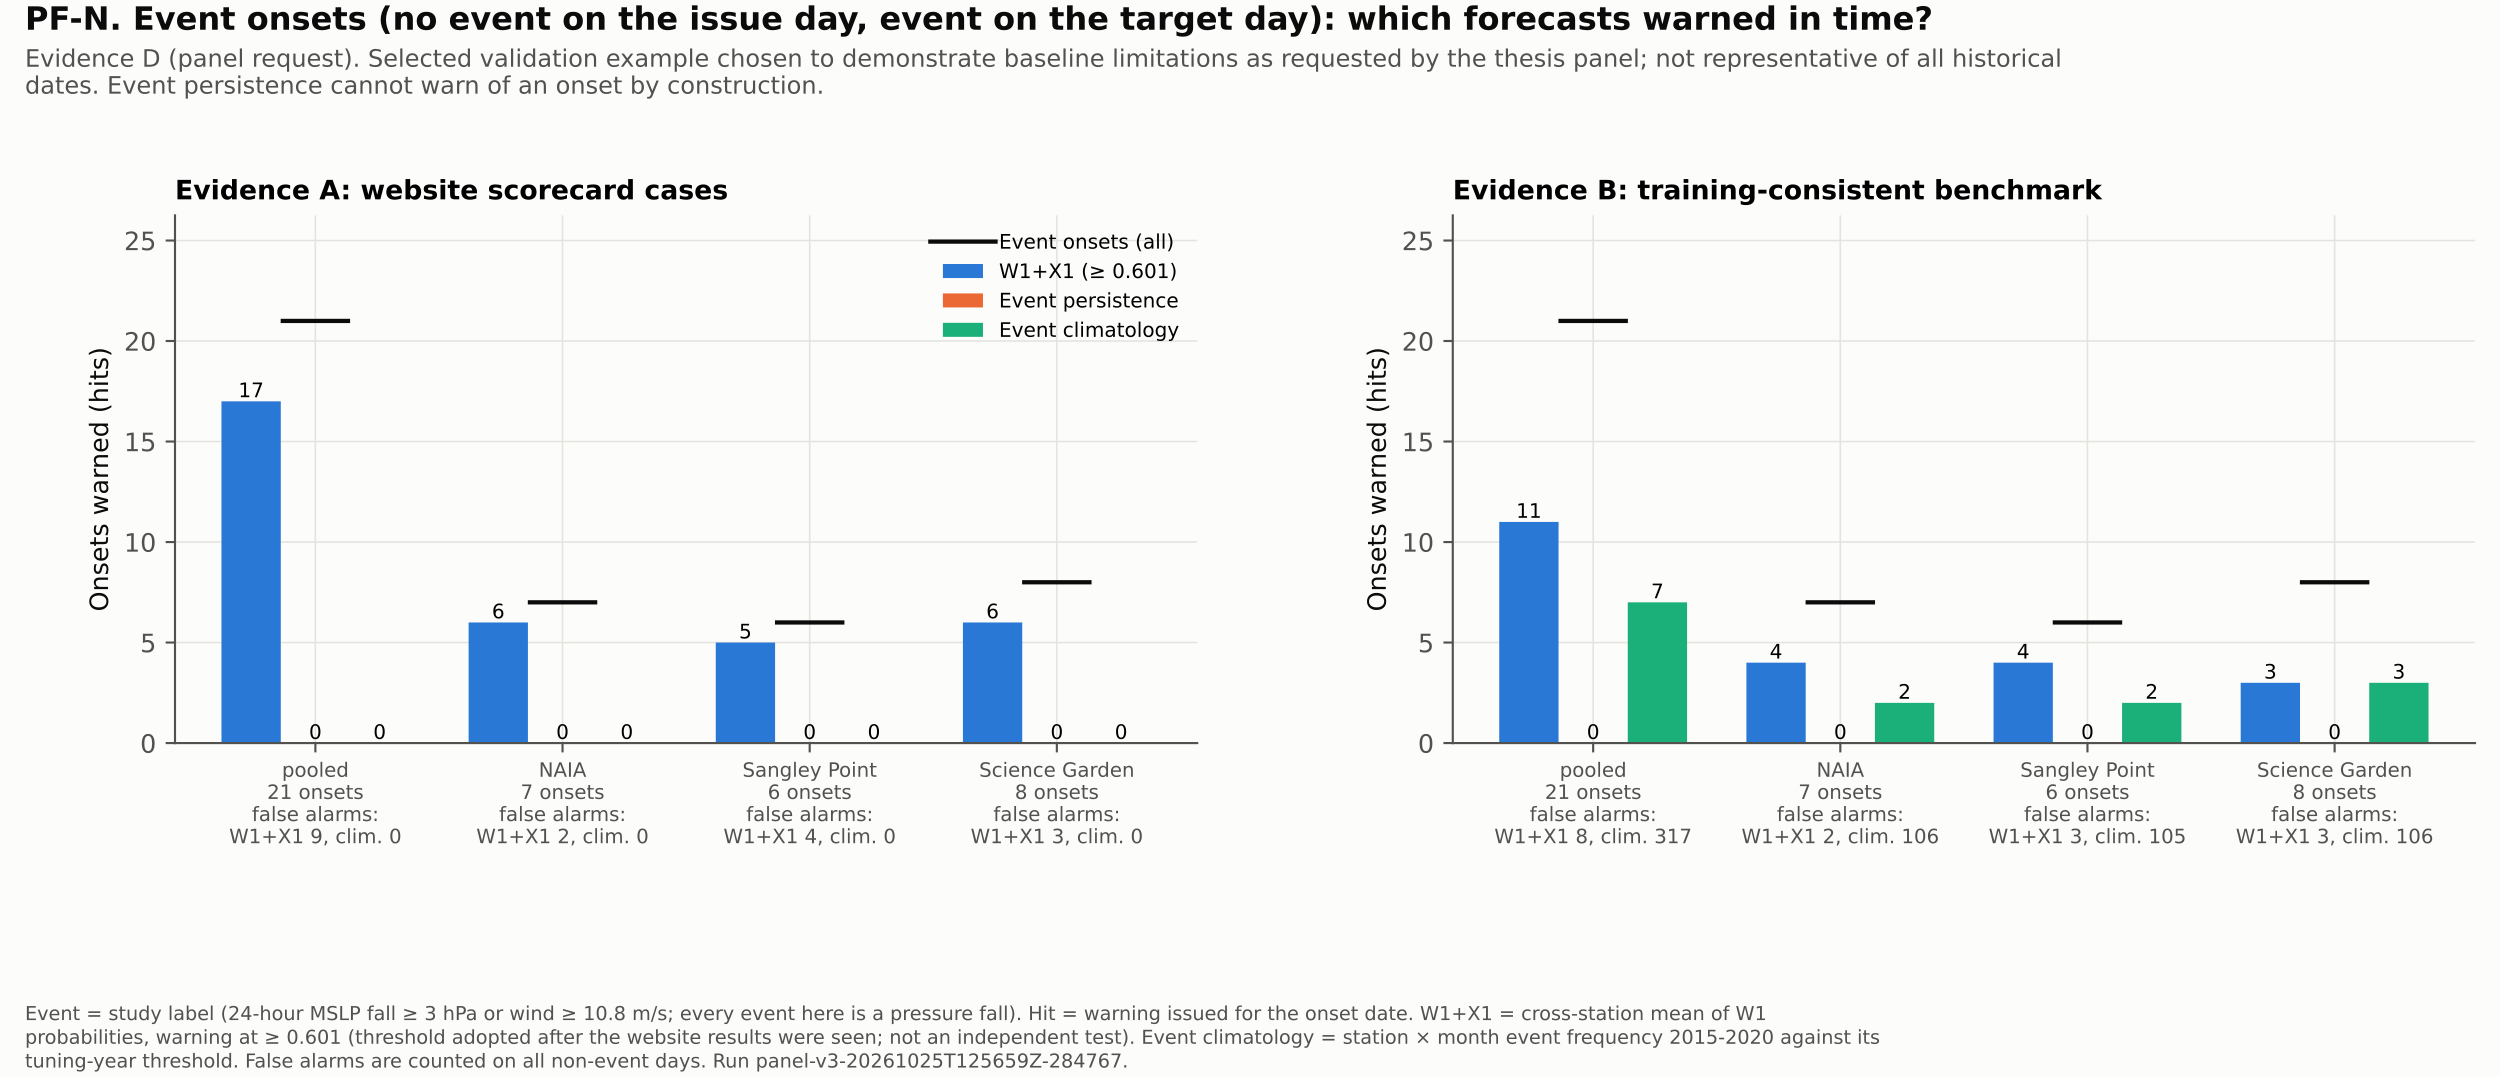
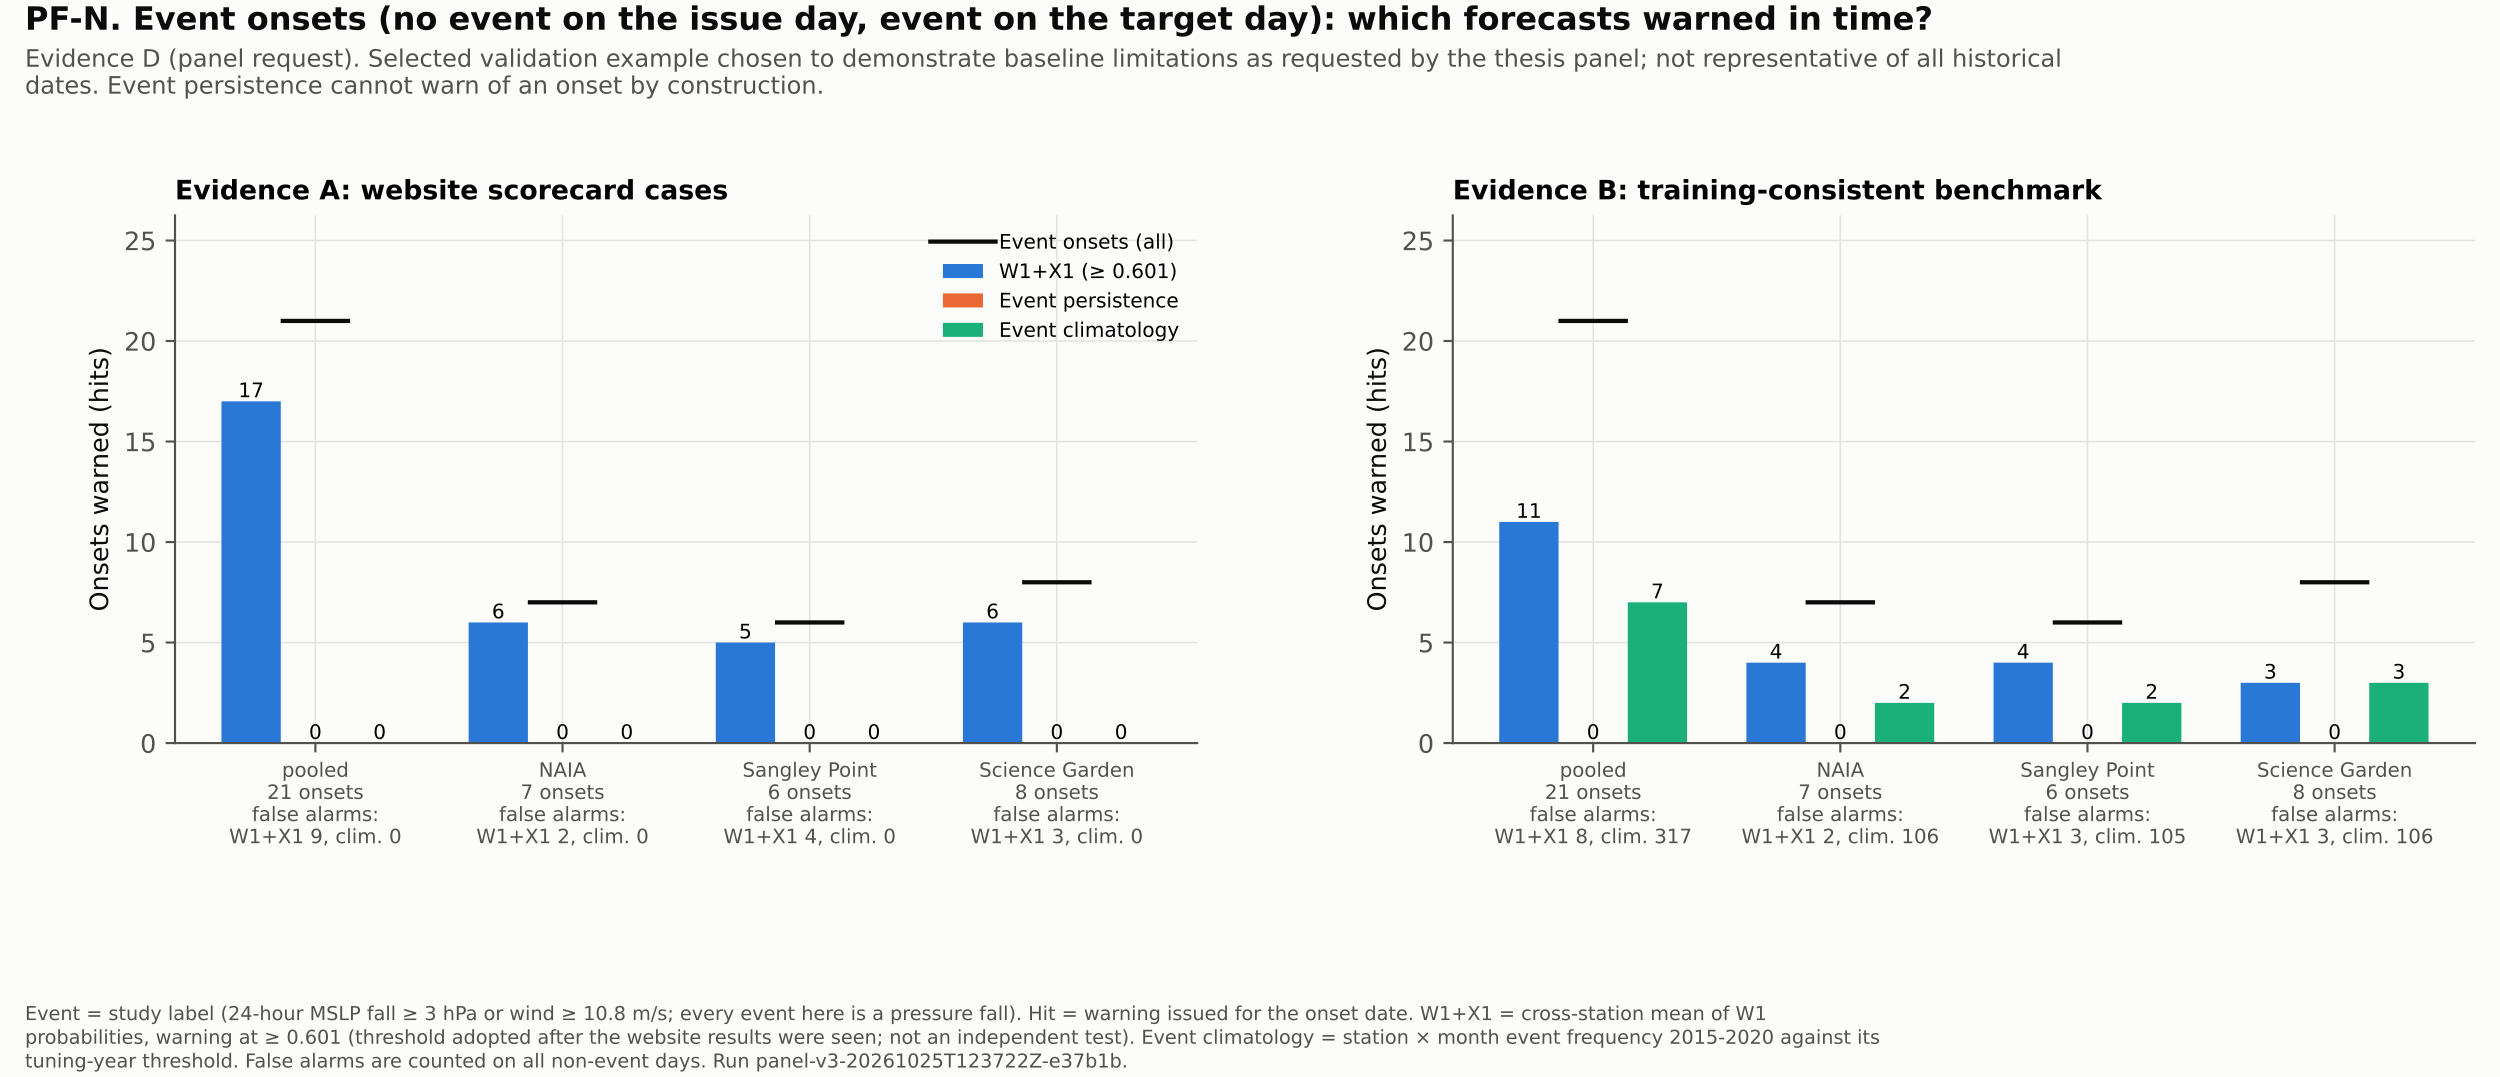
<svg xmlns="http://www.w3.org/2000/svg" xmlns:xlink="http://www.w3.org/1999/xlink" width="936pt" height="403.2pt" viewBox="0 0 936 403.2" version="1.1">
  <defs>
    <style type="text/css">*{stroke-linejoin: round; stroke-linecap: butt}</style>
  </defs>
  <g id="figure_1">
    <g id="patch_1">
      <path d="M 0 403.2  L 936 403.2  L 936 0  L 0 0  z " style="fill: #fcfcfb" />
    </g>
    <g id="axes_1">
      <g id="patch_2">
        <path d="M 65.52 278.208  L 448.24 278.208  L 448.24 80.64  L 65.52 80.64  z " style="fill: #fcfcfb" />
      </g>
      <g id="matplotlib.axis_1">
        <g id="xtick_1">
          <g id="line2d_1">
-             <path d="M 118.079 278.208  L 118.079 80.64  " clip-path="url(#p7db0e24ec0)" style="fill: none; stroke: #e4e3df; stroke-width: 0.6; stroke-linecap: square" />
+             <path d="M 118.079 278.208  L 118.079 80.64  " clip-path="url(#p1d4f617bde)" style="fill: none; stroke: #e4e3df; stroke-width: 0.6; stroke-linecap: square" />
          </g>
          <g id="line2d_2">
            <defs>
-               <path id="m708f2f0d84" d="M 0 0  L 0 3.5  " style="stroke: #52514e; stroke-width: 0.8" />
+               <path id="m00b877688f" d="M 0 0  L 0 3.5  " style="stroke: #52514e; stroke-width: 0.8" />
            </defs>
            <g>
-               <use xlink:href="#m708f2f0d84" x="118.079" y="278.208" style="fill: #52514e; stroke: #52514e; stroke-width: 0.8" />
+               <use xlink:href="#m00b877688f" x="118.079" y="278.208" style="fill: #52514e; stroke: #52514e; stroke-width: 0.8" />
            </g>
          </g>
          <g id="text_1">
            <text style="fill: #52514e; font: 7.4px 'DejaVu Sans'" transform="translate(105.5489 290.8308)">pooled</text>
            <text style="fill: #52514e; font: 7.4px 'DejaVu Sans'" transform="translate(100.0041 299.1172)">21 onsets</text>
            <text style="fill: #52514e; font: 7.4px 'DejaVu Sans'" transform="translate(94.30441 307.4036)">false alarms:</text>
            <text style="fill: #52514e; font: 7.4px 'DejaVu Sans'" transform="translate(85.79557 315.69)">W1+X1 9, clim. 0</text>
          </g>
        </g>
        <g id="xtick_2">
          <g id="line2d_3">
-             <path d="M 210.613 278.208  L 210.613 80.64  " clip-path="url(#p7db0e24ec0)" style="fill: none; stroke: #e4e3df; stroke-width: 0.6; stroke-linecap: square" />
+             <path d="M 210.613 278.208  L 210.613 80.64  " clip-path="url(#p1d4f617bde)" style="fill: none; stroke: #e4e3df; stroke-width: 0.6; stroke-linecap: square" />
          </g>
          <g id="line2d_4">
            <g>
-               <use xlink:href="#m708f2f0d84" x="210.613" y="278.208" style="fill: #52514e; stroke: #52514e; stroke-width: 0.8" />
+               <use xlink:href="#m00b877688f" x="210.613" y="278.208" style="fill: #52514e; stroke: #52514e; stroke-width: 0.8" />
            </g>
          </g>
          <g id="text_2">
            <text style="fill: #52514e; font: 7.4px 'DejaVu Sans'" transform="translate(201.6915 290.8308)">NAIA</text>
            <text style="fill: #52514e; font: 7.4px 'DejaVu Sans'" transform="translate(194.8921 299.1172)">7 onsets</text>
            <text style="fill: #52514e; font: 7.4px 'DejaVu Sans'" transform="translate(186.8383 307.4036)">false alarms:</text>
            <text style="fill: #52514e; font: 7.4px 'DejaVu Sans'" transform="translate(178.3294 315.69)">W1+X1 2, clim. 0</text>
          </g>
        </g>
        <g id="xtick_3">
          <g id="line2d_5">
-             <path d="M 303.147 278.208  L 303.147 80.64  " clip-path="url(#p7db0e24ec0)" style="fill: none; stroke: #e4e3df; stroke-width: 0.6; stroke-linecap: square" />
+             <path d="M 303.147 278.208  L 303.147 80.64  " clip-path="url(#p1d4f617bde)" style="fill: none; stroke: #e4e3df; stroke-width: 0.6; stroke-linecap: square" />
          </g>
          <g id="line2d_6">
            <g>
-               <use xlink:href="#m708f2f0d84" x="303.147" y="278.208" style="fill: #52514e; stroke: #52514e; stroke-width: 0.8" />
+               <use xlink:href="#m00b877688f" x="303.147" y="278.208" style="fill: #52514e; stroke: #52514e; stroke-width: 0.8" />
            </g>
          </g>
          <g id="text_3">
            <text style="fill: #52514e; font: 7.4px 'DejaVu Sans'" transform="translate(277.9823 290.8308)">Sangley Point</text>
            <text style="fill: #52514e; font: 7.4px 'DejaVu Sans'" transform="translate(287.426 299.1172)">6 onsets</text>
            <text style="fill: #52514e; font: 7.4px 'DejaVu Sans'" transform="translate(279.3721 307.4036)">false alarms:</text>
            <text style="fill: #52514e; font: 7.4px 'DejaVu Sans'" transform="translate(270.8633 315.69)">W1+X1 4, clim. 0</text>
          </g>
        </g>
        <g id="xtick_4">
          <g id="line2d_7">
-             <path d="M 395.681 278.208  L 395.681 80.64  " clip-path="url(#p7db0e24ec0)" style="fill: none; stroke: #e4e3df; stroke-width: 0.6; stroke-linecap: square" />
+             <path d="M 395.681 278.208  L 395.681 80.64  " clip-path="url(#p1d4f617bde)" style="fill: none; stroke: #e4e3df; stroke-width: 0.6; stroke-linecap: square" />
          </g>
          <g id="line2d_8">
            <g>
-               <use xlink:href="#m708f2f0d84" x="395.681" y="278.208" style="fill: #52514e; stroke: #52514e; stroke-width: 0.8" />
+               <use xlink:href="#m00b877688f" x="395.681" y="278.208" style="fill: #52514e; stroke: #52514e; stroke-width: 0.8" />
            </g>
          </g>
          <g id="text_4">
            <text style="fill: #52514e; font: 7.4px 'DejaVu Sans'" transform="translate(366.5999 290.8308)">Science Garden</text>
            <text style="fill: #52514e; font: 7.4px 'DejaVu Sans'" transform="translate(379.9598 299.1172)">8 onsets</text>
            <text style="fill: #52514e; font: 7.4px 'DejaVu Sans'" transform="translate(371.906 307.4036)">false alarms:</text>
            <text style="fill: #52514e; font: 7.4px 'DejaVu Sans'" transform="translate(363.3971 315.69)">W1+X1 3, clim. 0</text>
          </g>
        </g>
      </g>
      <g id="matplotlib.axis_2">
        <g id="ytick_1">
          <g id="line2d_9">
-             <path d="M 65.52 278.208  L 448.24 278.208  " clip-path="url(#p7db0e24ec0)" style="fill: none; stroke: #e4e3df; stroke-width: 0.6; stroke-linecap: square" />
+             <path d="M 65.52 278.208  L 448.24 278.208  " clip-path="url(#p1d4f617bde)" style="fill: none; stroke: #e4e3df; stroke-width: 0.6; stroke-linecap: square" />
          </g>
          <g id="line2d_10">
            <defs>
-               <path id="m0e0ce6e7d5" d="M 0 0  L -3.5 0  " style="stroke: #52514e; stroke-width: 0.8" />
+               <path id="m2ad089bebb" d="M 0 0  L -3.5 0  " style="stroke: #52514e; stroke-width: 0.8" />
            </defs>
            <g>
-               <use xlink:href="#m0e0ce6e7d5" x="65.52" y="278.208" style="fill: #52514e; stroke: #52514e; stroke-width: 0.8" />
+               <use xlink:href="#m2ad089bebb" x="65.52" y="278.208" style="fill: #52514e; stroke: #52514e; stroke-width: 0.8" />
            </g>
          </g>
          <g id="text_5">
            <text style="fill: #52514e; font: 9.5px 'DejaVu Sans'; text-anchor: end" x="58.52" y="281.817" transform="rotate(-0 58.52 281.8173)">0</text>
          </g>
        </g>
        <g id="ytick_2">
          <g id="line2d_11">
-             <path d="M 65.52 240.576  L 448.24 240.576  " clip-path="url(#p7db0e24ec0)" style="fill: none; stroke: #e4e3df; stroke-width: 0.6; stroke-linecap: square" />
+             <path d="M 65.52 240.576  L 448.24 240.576  " clip-path="url(#p1d4f617bde)" style="fill: none; stroke: #e4e3df; stroke-width: 0.6; stroke-linecap: square" />
          </g>
          <g id="line2d_12">
            <g>
-               <use xlink:href="#m0e0ce6e7d5" x="65.52" y="240.576" style="fill: #52514e; stroke: #52514e; stroke-width: 0.8" />
+               <use xlink:href="#m2ad089bebb" x="65.52" y="240.576" style="fill: #52514e; stroke: #52514e; stroke-width: 0.8" />
            </g>
          </g>
          <g id="text_6">
            <text style="fill: #52514e; font: 9.5px 'DejaVu Sans'; text-anchor: end" x="58.52" y="244.185" transform="rotate(-0 58.52 244.1853)">5</text>
          </g>
        </g>
        <g id="ytick_3">
          <g id="line2d_13">
-             <path d="M 65.52 202.944  L 448.24 202.944  " clip-path="url(#p7db0e24ec0)" style="fill: none; stroke: #e4e3df; stroke-width: 0.6; stroke-linecap: square" />
+             <path d="M 65.52 202.944  L 448.24 202.944  " clip-path="url(#p1d4f617bde)" style="fill: none; stroke: #e4e3df; stroke-width: 0.6; stroke-linecap: square" />
          </g>
          <g id="line2d_14">
            <g>
-               <use xlink:href="#m0e0ce6e7d5" x="65.52" y="202.944" style="fill: #52514e; stroke: #52514e; stroke-width: 0.8" />
+               <use xlink:href="#m2ad089bebb" x="65.52" y="202.944" style="fill: #52514e; stroke: #52514e; stroke-width: 0.8" />
            </g>
          </g>
          <g id="text_7">
            <text style="fill: #52514e; font: 9.5px 'DejaVu Sans'; text-anchor: end" x="58.52" y="206.553" transform="rotate(-0 58.52 206.5533)">10</text>
          </g>
        </g>
        <g id="ytick_4">
          <g id="line2d_15">
-             <path d="M 65.52 165.312  L 448.24 165.312  " clip-path="url(#p7db0e24ec0)" style="fill: none; stroke: #e4e3df; stroke-width: 0.6; stroke-linecap: square" />
+             <path d="M 65.52 165.312  L 448.24 165.312  " clip-path="url(#p1d4f617bde)" style="fill: none; stroke: #e4e3df; stroke-width: 0.6; stroke-linecap: square" />
          </g>
          <g id="line2d_16">
            <g>
-               <use xlink:href="#m0e0ce6e7d5" x="65.52" y="165.312" style="fill: #52514e; stroke: #52514e; stroke-width: 0.8" />
+               <use xlink:href="#m2ad089bebb" x="65.52" y="165.312" style="fill: #52514e; stroke: #52514e; stroke-width: 0.8" />
            </g>
          </g>
          <g id="text_8">
            <text style="fill: #52514e; font: 9.5px 'DejaVu Sans'; text-anchor: end" x="58.52" y="168.921" transform="rotate(-0 58.52 168.9213)">15</text>
          </g>
        </g>
        <g id="ytick_5">
          <g id="line2d_17">
-             <path d="M 65.52 127.68  L 448.24 127.68  " clip-path="url(#p7db0e24ec0)" style="fill: none; stroke: #e4e3df; stroke-width: 0.6; stroke-linecap: square" />
+             <path d="M 65.52 127.68  L 448.24 127.68  " clip-path="url(#p1d4f617bde)" style="fill: none; stroke: #e4e3df; stroke-width: 0.6; stroke-linecap: square" />
          </g>
          <g id="line2d_18">
            <g>
-               <use xlink:href="#m0e0ce6e7d5" x="65.52" y="127.68" style="fill: #52514e; stroke: #52514e; stroke-width: 0.8" />
+               <use xlink:href="#m2ad089bebb" x="65.52" y="127.68" style="fill: #52514e; stroke: #52514e; stroke-width: 0.8" />
            </g>
          </g>
          <g id="text_9">
            <text style="fill: #52514e; font: 9.5px 'DejaVu Sans'; text-anchor: end" x="58.52" y="131.289" transform="rotate(-0 58.52 131.2893)">20</text>
          </g>
        </g>
        <g id="ytick_6">
          <g id="line2d_19">
-             <path d="M 65.52 90.048  L 448.24 90.048  " clip-path="url(#p7db0e24ec0)" style="fill: none; stroke: #e4e3df; stroke-width: 0.6; stroke-linecap: square" />
+             <path d="M 65.52 90.048  L 448.24 90.048  " clip-path="url(#p1d4f617bde)" style="fill: none; stroke: #e4e3df; stroke-width: 0.6; stroke-linecap: square" />
          </g>
          <g id="line2d_20">
            <g>
-               <use xlink:href="#m0e0ce6e7d5" x="65.52" y="90.048" style="fill: #52514e; stroke: #52514e; stroke-width: 0.8" />
+               <use xlink:href="#m2ad089bebb" x="65.52" y="90.048" style="fill: #52514e; stroke: #52514e; stroke-width: 0.8" />
            </g>
          </g>
          <g id="text_10">
            <text style="fill: #52514e; font: 9.5px 'DejaVu Sans'; text-anchor: end" x="58.52" y="93.657" transform="rotate(-0 58.52 93.65726)">25</text>
          </g>
        </g>
        <g id="text_11">
          <text style="fill: #0b0b0b; font: 9.5px 'DejaVu Sans'; text-anchor: middle" x="40.456" y="179.424" transform="rotate(-90 40.45555 179.424)">Onsets warned (hits)</text>
        </g>
      </g>
      <g id="patch_3">
-         <path d="M 82.916 278.208  L 105.124 278.208  L 105.124 150.259  L 82.916 150.259  z " clip-path="url(#p7db0e24ec0)" style="fill: #2a78d6" />
+         <path d="M 82.916 278.208  L 105.124 278.208  L 105.124 150.259  L 82.916 150.259  z " clip-path="url(#p1d4f617bde)" style="fill: #2a78d6" />
      </g>
      <g id="patch_4">
-         <path d="M 175.45 278.208  L 197.658 278.208  L 197.658 233.05  L 175.45 233.05  z " clip-path="url(#p7db0e24ec0)" style="fill: #2a78d6" />
+         <path d="M 175.45 278.208  L 197.658 278.208  L 197.658 233.05  L 175.45 233.05  z " clip-path="url(#p1d4f617bde)" style="fill: #2a78d6" />
      </g>
      <g id="patch_5">
-         <path d="M 267.984 278.208  L 290.192 278.208  L 290.192 240.576  L 267.984 240.576  z " clip-path="url(#p7db0e24ec0)" style="fill: #2a78d6" />
+         <path d="M 267.984 278.208  L 290.192 278.208  L 290.192 240.576  L 267.984 240.576  z " clip-path="url(#p1d4f617bde)" style="fill: #2a78d6" />
      </g>
      <g id="patch_6">
-         <path d="M 360.518 278.208  L 382.726 278.208  L 382.726 233.05  L 360.518 233.05  z " clip-path="url(#p7db0e24ec0)" style="fill: #2a78d6" />
+         <path d="M 360.518 278.208  L 382.726 278.208  L 382.726 233.05  L 360.518 233.05  z " clip-path="url(#p1d4f617bde)" style="fill: #2a78d6" />
      </g>
      <g id="patch_7">
-         <path d="M 106.975 278.208  L 129.183 278.208  L 129.183 278.208  L 106.975 278.208  z " clip-path="url(#p7db0e24ec0)" style="fill: #eb6834" />
+         <path d="M 106.975 278.208  L 129.183 278.208  L 129.183 278.208  L 106.975 278.208  z " clip-path="url(#p1d4f617bde)" style="fill: #eb6834" />
      </g>
      <g id="patch_8">
-         <path d="M 199.509 278.208  L 221.717 278.208  L 221.717 278.208  L 199.509 278.208  z " clip-path="url(#p7db0e24ec0)" style="fill: #eb6834" />
+         <path d="M 199.509 278.208  L 221.717 278.208  L 221.717 278.208  L 199.509 278.208  z " clip-path="url(#p1d4f617bde)" style="fill: #eb6834" />
      </g>
      <g id="patch_9">
-         <path d="M 292.043 278.208  L 314.251 278.208  L 314.251 278.208  L 292.043 278.208  z " clip-path="url(#p7db0e24ec0)" style="fill: #eb6834" />
+         <path d="M 292.043 278.208  L 314.251 278.208  L 314.251 278.208  L 292.043 278.208  z " clip-path="url(#p1d4f617bde)" style="fill: #eb6834" />
      </g>
      <g id="patch_10">
-         <path d="M 384.577 278.208  L 406.785 278.208  L 406.785 278.208  L 384.577 278.208  z " clip-path="url(#p7db0e24ec0)" style="fill: #eb6834" />
+         <path d="M 384.577 278.208  L 406.785 278.208  L 406.785 278.208  L 384.577 278.208  z " clip-path="url(#p1d4f617bde)" style="fill: #eb6834" />
      </g>
      <g id="patch_11">
-         <path d="M 131.034 278.208  L 153.242 278.208  L 153.242 278.208  L 131.034 278.208  z " clip-path="url(#p7db0e24ec0)" style="fill: #1baf7a" />
+         <path d="M 131.034 278.208  L 153.242 278.208  L 153.242 278.208  L 131.034 278.208  z " clip-path="url(#p1d4f617bde)" style="fill: #1baf7a" />
      </g>
      <g id="patch_12">
-         <path d="M 223.568 278.208  L 245.776 278.208  L 245.776 278.208  L 223.568 278.208  z " clip-path="url(#p7db0e24ec0)" style="fill: #1baf7a" />
+         <path d="M 223.568 278.208  L 245.776 278.208  L 245.776 278.208  L 223.568 278.208  z " clip-path="url(#p1d4f617bde)" style="fill: #1baf7a" />
      </g>
      <g id="patch_13">
-         <path d="M 316.102 278.208  L 338.31 278.208  L 338.31 278.208  L 316.102 278.208  z " clip-path="url(#p7db0e24ec0)" style="fill: #1baf7a" />
+         <path d="M 316.102 278.208  L 338.31 278.208  L 338.31 278.208  L 316.102 278.208  z " clip-path="url(#p1d4f617bde)" style="fill: #1baf7a" />
      </g>
      <g id="patch_14">
-         <path d="M 408.636 278.208  L 430.844 278.208  L 430.844 278.208  L 408.636 278.208  z " clip-path="url(#p7db0e24ec0)" style="fill: #1baf7a" />
+         <path d="M 408.636 278.208  L 430.844 278.208  L 430.844 278.208  L 408.636 278.208  z " clip-path="url(#p1d4f617bde)" style="fill: #1baf7a" />
      </g>
      <g id="line2d_21">
        <defs>
-           <path id="medcbb18768" d="M 13 0  L -13 -0  " style="stroke: #0b0b0b; stroke-width: 1.6" />
+           <path id="mc5a7fefb58" d="M 13 0  L -13 -0  " style="stroke: #0b0b0b; stroke-width: 1.6" />
        </defs>
-         <g clip-path="url(#p7db0e24ec0)">
-           <use xlink:href="#medcbb18768" x="118.079" y="120.154" style="fill: #0b0b0b; stroke: #0b0b0b; stroke-width: 1.6" />
-           <use xlink:href="#medcbb18768" x="210.613" y="225.523" style="fill: #0b0b0b; stroke: #0b0b0b; stroke-width: 1.6" />
-           <use xlink:href="#medcbb18768" x="303.147" y="233.05" style="fill: #0b0b0b; stroke: #0b0b0b; stroke-width: 1.6" />
-           <use xlink:href="#medcbb18768" x="395.681" y="217.997" style="fill: #0b0b0b; stroke: #0b0b0b; stroke-width: 1.6" />
+         <g clip-path="url(#p1d4f617bde)">
+           <use xlink:href="#mc5a7fefb58" x="118.079" y="120.154" style="fill: #0b0b0b; stroke: #0b0b0b; stroke-width: 1.6" />
+           <use xlink:href="#mc5a7fefb58" x="210.613" y="225.523" style="fill: #0b0b0b; stroke: #0b0b0b; stroke-width: 1.6" />
+           <use xlink:href="#mc5a7fefb58" x="303.147" y="233.05" style="fill: #0b0b0b; stroke: #0b0b0b; stroke-width: 1.6" />
+           <use xlink:href="#mc5a7fefb58" x="395.681" y="217.997" style="fill: #0b0b0b; stroke: #0b0b0b; stroke-width: 1.6" />
        </g>
      </g>
      <g id="patch_15">
        <path d="M 65.52 278.208  L 65.52 80.64  " style="fill: none; stroke: #52514e; stroke-width: 0.8; stroke-linejoin: miter; stroke-linecap: square" />
      </g>
      <g id="patch_16">
        <path d="M 65.52 278.208  L 448.24 278.208  " style="fill: none; stroke: #52514e; stroke-width: 0.8; stroke-linejoin: miter; stroke-linecap: square" />
      </g>
      <g id="text_12">
        <text style="font: 7.5px 'DejaVu Sans'; text-anchor: middle" x="94.02" y="148.699" transform="rotate(-0 94.02043 148.6994)">17</text>
      </g>
      <g id="text_13">
        <text style="font: 7.5px 'DejaVu Sans'; text-anchor: middle" x="186.554" y="231.49" transform="rotate(-0 186.5543 231.4898)">6</text>
      </g>
      <g id="text_14">
        <text style="font: 7.5px 'DejaVu Sans'; text-anchor: middle" x="279.088" y="239.016" transform="rotate(-0 279.0881 239.0162)">5</text>
      </g>
      <g id="text_15">
        <text style="font: 7.5px 'DejaVu Sans'; text-anchor: middle" x="371.622" y="231.49" transform="rotate(-0 371.622 231.4898)">6</text>
      </g>
      <g id="text_16">
        <text style="font: 7.5px 'DejaVu Sans'; text-anchor: middle" x="118.079" y="276.648" transform="rotate(-0 118.0792 276.6482)">0</text>
      </g>
      <g id="text_17">
        <text style="font: 7.5px 'DejaVu Sans'; text-anchor: middle" x="210.613" y="276.648" transform="rotate(-0 210.6131 276.6482)">0</text>
      </g>
      <g id="text_18">
        <text style="font: 7.5px 'DejaVu Sans'; text-anchor: middle" x="303.147" y="276.648" transform="rotate(-0 303.1469 276.6482)">0</text>
      </g>
      <g id="text_19">
        <text style="font: 7.5px 'DejaVu Sans'; text-anchor: middle" x="395.681" y="276.648" transform="rotate(-0 395.6808 276.6482)">0</text>
      </g>
      <g id="text_20">
        <text style="font: 7.5px 'DejaVu Sans'; text-anchor: middle" x="142.138" y="276.648" transform="rotate(-0 142.138 276.6482)">0</text>
      </g>
      <g id="text_21">
        <text style="font: 7.5px 'DejaVu Sans'; text-anchor: middle" x="234.672" y="276.648" transform="rotate(-0 234.6719 276.6482)">0</text>
      </g>
      <g id="text_22">
        <text style="font: 7.5px 'DejaVu Sans'; text-anchor: middle" x="327.206" y="276.648" transform="rotate(-0 327.2057 276.6482)">0</text>
      </g>
      <g id="text_23">
        <text style="font: 7.5px 'DejaVu Sans'; text-anchor: middle" x="419.74" y="276.648" transform="rotate(-0 419.7396 276.6482)">0</text>
      </g>
      <g id="text_24">
        <text style="font: 600 10px 'DejaVu Sans'; text-anchor: start" x="65.52" y="74.64" transform="rotate(-0 65.52 74.64)">Evidence A: website scorecard cases</text>
      </g>
      <g id="legend_1">
        <g id="line2d_22">
          <g>
-             <use xlink:href="#medcbb18768" x="360.525" y="90.464" style="fill: #0b0b0b; stroke: #0b0b0b; stroke-width: 1.6" />
+             <use xlink:href="#mc5a7fefb58" x="360.525" y="90.464" style="fill: #0b0b0b; stroke: #0b0b0b; stroke-width: 1.6" />
          </g>
        </g>
        <g id="text_25">
          <text style="font: 7.5px 'DejaVu Sans'; text-anchor: start" x="374.025" y="93.089" transform="rotate(-0 374.0252 93.08883)">Event onsets (all)</text>
        </g>
        <g id="patch_17">
          <path d="M 353.025 104.097  L 368.025 104.097  L 368.025 98.847  L 353.025 98.847  z " style="fill: #2a78d6" />
        </g>
        <g id="text_26">
          <text style="font: 7.5px 'DejaVu Sans'; text-anchor: start" x="374.025" y="104.097" transform="rotate(-0 374.0252 104.0974)">W1+X1 (≥ 0.601)</text>
        </g>
        <g id="patch_18">
          <path d="M 353.025 115.106  L 368.025 115.106  L 368.025 109.856  L 353.025 109.856  z " style="fill: #eb6834" />
        </g>
        <g id="text_27">
          <text style="font: 7.5px 'DejaVu Sans'; text-anchor: start" x="374.025" y="115.106" transform="rotate(-0 374.0252 115.106)">Event persistence</text>
        </g>
        <g id="patch_19">
          <path d="M 353.025 126.115  L 368.025 126.115  L 368.025 120.865  L 353.025 120.865  z " style="fill: #1baf7a" />
        </g>
        <g id="text_28">
          <text style="font: 7.5px 'DejaVu Sans'; text-anchor: start" x="374.025" y="126.115" transform="rotate(-0 374.0252 126.1146)">Event climatology</text>
        </g>
      </g>
    </g>
    <g id="axes_2">
      <g id="patch_20">
        <path d="M 543.92 278.208  L 926.64 278.208  L 926.64 80.64  L 543.92 80.64  z " style="fill: #fcfcfb" />
      </g>
      <g id="matplotlib.axis_3">
        <g id="xtick_5">
          <g id="line2d_23">
-             <path d="M 596.479 278.208  L 596.479 80.64  " clip-path="url(#p88948c36f2)" style="fill: none; stroke: #e4e3df; stroke-width: 0.6; stroke-linecap: square" />
+             <path d="M 596.479 278.208  L 596.479 80.64  " clip-path="url(#p1e81266208)" style="fill: none; stroke: #e4e3df; stroke-width: 0.6; stroke-linecap: square" />
          </g>
          <g id="line2d_24">
            <g>
-               <use xlink:href="#m708f2f0d84" x="596.479" y="278.208" style="fill: #52514e; stroke: #52514e; stroke-width: 0.8" />
+               <use xlink:href="#m00b877688f" x="596.479" y="278.208" style="fill: #52514e; stroke: #52514e; stroke-width: 0.8" />
            </g>
          </g>
          <g id="text_29">
            <text style="fill: #52514e; font: 7.4px 'DejaVu Sans'" transform="translate(583.9489 290.8308)">pooled</text>
            <text style="fill: #52514e; font: 7.4px 'DejaVu Sans'" transform="translate(578.4041 299.1172)">21 onsets</text>
            <text style="fill: #52514e; font: 7.4px 'DejaVu Sans'" transform="translate(572.7044 307.4036)">false alarms:</text>
            <text style="fill: #52514e; font: 7.4px 'DejaVu Sans'" transform="translate(559.4873 315.69)">W1+X1 8, clim. 317</text>
          </g>
        </g>
        <g id="xtick_6">
          <g id="line2d_25">
-             <path d="M 689.013 278.208  L 689.013 80.64  " clip-path="url(#p88948c36f2)" style="fill: none; stroke: #e4e3df; stroke-width: 0.6; stroke-linecap: square" />
+             <path d="M 689.013 278.208  L 689.013 80.64  " clip-path="url(#p1e81266208)" style="fill: none; stroke: #e4e3df; stroke-width: 0.6; stroke-linecap: square" />
          </g>
          <g id="line2d_26">
            <g>
-               <use xlink:href="#m708f2f0d84" x="689.013" y="278.208" style="fill: #52514e; stroke: #52514e; stroke-width: 0.8" />
+               <use xlink:href="#m00b877688f" x="689.013" y="278.208" style="fill: #52514e; stroke: #52514e; stroke-width: 0.8" />
            </g>
          </g>
          <g id="text_30">
            <text style="fill: #52514e; font: 7.4px 'DejaVu Sans'" transform="translate(680.0915 290.8308)">NAIA</text>
            <text style="fill: #52514e; font: 7.4px 'DejaVu Sans'" transform="translate(673.2921 299.1172)">7 onsets</text>
            <text style="fill: #52514e; font: 7.4px 'DejaVu Sans'" transform="translate(665.2383 307.4036)">false alarms:</text>
            <text style="fill: #52514e; font: 7.4px 'DejaVu Sans'" transform="translate(652.0212 315.69)">W1+X1 2, clim. 106</text>
          </g>
        </g>
        <g id="xtick_7">
          <g id="line2d_27">
-             <path d="M 781.547 278.208  L 781.547 80.64  " clip-path="url(#p88948c36f2)" style="fill: none; stroke: #e4e3df; stroke-width: 0.6; stroke-linecap: square" />
+             <path d="M 781.547 278.208  L 781.547 80.64  " clip-path="url(#p1e81266208)" style="fill: none; stroke: #e4e3df; stroke-width: 0.6; stroke-linecap: square" />
          </g>
          <g id="line2d_28">
            <g>
-               <use xlink:href="#m708f2f0d84" x="781.547" y="278.208" style="fill: #52514e; stroke: #52514e; stroke-width: 0.8" />
+               <use xlink:href="#m00b877688f" x="781.547" y="278.208" style="fill: #52514e; stroke: #52514e; stroke-width: 0.8" />
            </g>
          </g>
          <g id="text_31">
            <text style="fill: #52514e; font: 7.4px 'DejaVu Sans'" transform="translate(756.3823 290.8308)">Sangley Point</text>
            <text style="fill: #52514e; font: 7.4px 'DejaVu Sans'" transform="translate(765.826 299.1172)">6 onsets</text>
            <text style="fill: #52514e; font: 7.4px 'DejaVu Sans'" transform="translate(757.7721 307.4036)">false alarms:</text>
            <text style="fill: #52514e; font: 7.4px 'DejaVu Sans'" transform="translate(744.555 315.69)">W1+X1 3, clim. 105</text>
          </g>
        </g>
        <g id="xtick_8">
          <g id="line2d_29">
-             <path d="M 874.081 278.208  L 874.081 80.64  " clip-path="url(#p88948c36f2)" style="fill: none; stroke: #e4e3df; stroke-width: 0.6; stroke-linecap: square" />
+             <path d="M 874.081 278.208  L 874.081 80.64  " clip-path="url(#p1e81266208)" style="fill: none; stroke: #e4e3df; stroke-width: 0.6; stroke-linecap: square" />
          </g>
          <g id="line2d_30">
            <g>
-               <use xlink:href="#m708f2f0d84" x="874.081" y="278.208" style="fill: #52514e; stroke: #52514e; stroke-width: 0.8" />
+               <use xlink:href="#m00b877688f" x="874.081" y="278.208" style="fill: #52514e; stroke: #52514e; stroke-width: 0.8" />
            </g>
          </g>
          <g id="text_32">
            <text style="fill: #52514e; font: 7.4px 'DejaVu Sans'" transform="translate(844.9999 290.8308)">Science Garden</text>
            <text style="fill: #52514e; font: 7.4px 'DejaVu Sans'" transform="translate(858.3598 299.1172)">8 onsets</text>
            <text style="fill: #52514e; font: 7.4px 'DejaVu Sans'" transform="translate(850.306 307.4036)">false alarms:</text>
            <text style="fill: #52514e; font: 7.4px 'DejaVu Sans'" transform="translate(837.0889 315.69)">W1+X1 3, clim. 106</text>
          </g>
        </g>
      </g>
      <g id="matplotlib.axis_4">
        <g id="ytick_7">
          <g id="line2d_31">
-             <path d="M 543.92 278.208  L 926.64 278.208  " clip-path="url(#p88948c36f2)" style="fill: none; stroke: #e4e3df; stroke-width: 0.6; stroke-linecap: square" />
+             <path d="M 543.92 278.208  L 926.64 278.208  " clip-path="url(#p1e81266208)" style="fill: none; stroke: #e4e3df; stroke-width: 0.6; stroke-linecap: square" />
          </g>
          <g id="line2d_32">
            <g>
-               <use xlink:href="#m0e0ce6e7d5" x="543.92" y="278.208" style="fill: #52514e; stroke: #52514e; stroke-width: 0.8" />
+               <use xlink:href="#m2ad089bebb" x="543.92" y="278.208" style="fill: #52514e; stroke: #52514e; stroke-width: 0.8" />
            </g>
          </g>
          <g id="text_33">
            <text style="fill: #52514e; font: 9.5px 'DejaVu Sans'; text-anchor: end" x="536.92" y="281.817" transform="rotate(-0 536.92 281.8173)">0</text>
          </g>
        </g>
        <g id="ytick_8">
          <g id="line2d_33">
-             <path d="M 543.92 240.576  L 926.64 240.576  " clip-path="url(#p88948c36f2)" style="fill: none; stroke: #e4e3df; stroke-width: 0.6; stroke-linecap: square" />
+             <path d="M 543.92 240.576  L 926.64 240.576  " clip-path="url(#p1e81266208)" style="fill: none; stroke: #e4e3df; stroke-width: 0.6; stroke-linecap: square" />
          </g>
          <g id="line2d_34">
            <g>
-               <use xlink:href="#m0e0ce6e7d5" x="543.92" y="240.576" style="fill: #52514e; stroke: #52514e; stroke-width: 0.8" />
+               <use xlink:href="#m2ad089bebb" x="543.92" y="240.576" style="fill: #52514e; stroke: #52514e; stroke-width: 0.8" />
            </g>
          </g>
          <g id="text_34">
            <text style="fill: #52514e; font: 9.5px 'DejaVu Sans'; text-anchor: end" x="536.92" y="244.185" transform="rotate(-0 536.92 244.1853)">5</text>
          </g>
        </g>
        <g id="ytick_9">
          <g id="line2d_35">
-             <path d="M 543.92 202.944  L 926.64 202.944  " clip-path="url(#p88948c36f2)" style="fill: none; stroke: #e4e3df; stroke-width: 0.6; stroke-linecap: square" />
+             <path d="M 543.92 202.944  L 926.64 202.944  " clip-path="url(#p1e81266208)" style="fill: none; stroke: #e4e3df; stroke-width: 0.6; stroke-linecap: square" />
          </g>
          <g id="line2d_36">
            <g>
-               <use xlink:href="#m0e0ce6e7d5" x="543.92" y="202.944" style="fill: #52514e; stroke: #52514e; stroke-width: 0.8" />
+               <use xlink:href="#m2ad089bebb" x="543.92" y="202.944" style="fill: #52514e; stroke: #52514e; stroke-width: 0.8" />
            </g>
          </g>
          <g id="text_35">
            <text style="fill: #52514e; font: 9.5px 'DejaVu Sans'; text-anchor: end" x="536.92" y="206.553" transform="rotate(-0 536.92 206.5533)">10</text>
          </g>
        </g>
        <g id="ytick_10">
          <g id="line2d_37">
-             <path d="M 543.92 165.312  L 926.64 165.312  " clip-path="url(#p88948c36f2)" style="fill: none; stroke: #e4e3df; stroke-width: 0.6; stroke-linecap: square" />
+             <path d="M 543.92 165.312  L 926.64 165.312  " clip-path="url(#p1e81266208)" style="fill: none; stroke: #e4e3df; stroke-width: 0.6; stroke-linecap: square" />
          </g>
          <g id="line2d_38">
            <g>
-               <use xlink:href="#m0e0ce6e7d5" x="543.92" y="165.312" style="fill: #52514e; stroke: #52514e; stroke-width: 0.8" />
+               <use xlink:href="#m2ad089bebb" x="543.92" y="165.312" style="fill: #52514e; stroke: #52514e; stroke-width: 0.8" />
            </g>
          </g>
          <g id="text_36">
            <text style="fill: #52514e; font: 9.5px 'DejaVu Sans'; text-anchor: end" x="536.92" y="168.921" transform="rotate(-0 536.92 168.9213)">15</text>
          </g>
        </g>
        <g id="ytick_11">
          <g id="line2d_39">
-             <path d="M 543.92 127.68  L 926.64 127.68  " clip-path="url(#p88948c36f2)" style="fill: none; stroke: #e4e3df; stroke-width: 0.6; stroke-linecap: square" />
+             <path d="M 543.92 127.68  L 926.64 127.68  " clip-path="url(#p1e81266208)" style="fill: none; stroke: #e4e3df; stroke-width: 0.6; stroke-linecap: square" />
          </g>
          <g id="line2d_40">
            <g>
-               <use xlink:href="#m0e0ce6e7d5" x="543.92" y="127.68" style="fill: #52514e; stroke: #52514e; stroke-width: 0.8" />
+               <use xlink:href="#m2ad089bebb" x="543.92" y="127.68" style="fill: #52514e; stroke: #52514e; stroke-width: 0.8" />
            </g>
          </g>
          <g id="text_37">
            <text style="fill: #52514e; font: 9.5px 'DejaVu Sans'; text-anchor: end" x="536.92" y="131.289" transform="rotate(-0 536.92 131.2893)">20</text>
          </g>
        </g>
        <g id="ytick_12">
          <g id="line2d_41">
-             <path d="M 543.92 90.048  L 926.64 90.048  " clip-path="url(#p88948c36f2)" style="fill: none; stroke: #e4e3df; stroke-width: 0.6; stroke-linecap: square" />
+             <path d="M 543.92 90.048  L 926.64 90.048  " clip-path="url(#p1e81266208)" style="fill: none; stroke: #e4e3df; stroke-width: 0.6; stroke-linecap: square" />
          </g>
          <g id="line2d_42">
            <g>
-               <use xlink:href="#m0e0ce6e7d5" x="543.92" y="90.048" style="fill: #52514e; stroke: #52514e; stroke-width: 0.8" />
+               <use xlink:href="#m2ad089bebb" x="543.92" y="90.048" style="fill: #52514e; stroke: #52514e; stroke-width: 0.8" />
            </g>
          </g>
          <g id="text_38">
            <text style="fill: #52514e; font: 9.5px 'DejaVu Sans'; text-anchor: end" x="536.92" y="93.657" transform="rotate(-0 536.92 93.65726)">25</text>
          </g>
        </g>
        <g id="text_39">
          <text style="fill: #0b0b0b; font: 9.5px 'DejaVu Sans'; text-anchor: middle" x="518.856" y="179.424" transform="rotate(-90 518.8555 179.424)">Onsets warned (hits)</text>
        </g>
      </g>
      <g id="patch_21">
-         <path d="M 561.316 278.208  L 583.524 278.208  L 583.524 195.418  L 561.316 195.418  z " clip-path="url(#p88948c36f2)" style="fill: #2a78d6" />
+         <path d="M 561.316 278.208  L 583.524 278.208  L 583.524 195.418  L 561.316 195.418  z " clip-path="url(#p1e81266208)" style="fill: #2a78d6" />
      </g>
      <g id="patch_22">
-         <path d="M 653.85 278.208  L 676.058 278.208  L 676.058 248.102  L 653.85 248.102  z " clip-path="url(#p88948c36f2)" style="fill: #2a78d6" />
+         <path d="M 653.85 278.208  L 676.058 278.208  L 676.058 248.102  L 653.85 248.102  z " clip-path="url(#p1e81266208)" style="fill: #2a78d6" />
      </g>
      <g id="patch_23">
-         <path d="M 746.384 278.208  L 768.592 278.208  L 768.592 248.102  L 746.384 248.102  z " clip-path="url(#p88948c36f2)" style="fill: #2a78d6" />
+         <path d="M 746.384 278.208  L 768.592 278.208  L 768.592 248.102  L 746.384 248.102  z " clip-path="url(#p1e81266208)" style="fill: #2a78d6" />
      </g>
      <g id="patch_24">
-         <path d="M 838.918 278.208  L 861.126 278.208  L 861.126 255.629  L 838.918 255.629  z " clip-path="url(#p88948c36f2)" style="fill: #2a78d6" />
+         <path d="M 838.918 278.208  L 861.126 278.208  L 861.126 255.629  L 838.918 255.629  z " clip-path="url(#p1e81266208)" style="fill: #2a78d6" />
      </g>
      <g id="patch_25">
-         <path d="M 585.375 278.208  L 607.583 278.208  L 607.583 278.208  L 585.375 278.208  z " clip-path="url(#p88948c36f2)" style="fill: #eb6834" />
+         <path d="M 585.375 278.208  L 607.583 278.208  L 607.583 278.208  L 585.375 278.208  z " clip-path="url(#p1e81266208)" style="fill: #eb6834" />
      </g>
      <g id="patch_26">
-         <path d="M 677.909 278.208  L 700.117 278.208  L 700.117 278.208  L 677.909 278.208  z " clip-path="url(#p88948c36f2)" style="fill: #eb6834" />
+         <path d="M 677.909 278.208  L 700.117 278.208  L 700.117 278.208  L 677.909 278.208  z " clip-path="url(#p1e81266208)" style="fill: #eb6834" />
      </g>
      <g id="patch_27">
-         <path d="M 770.443 278.208  L 792.651 278.208  L 792.651 278.208  L 770.443 278.208  z " clip-path="url(#p88948c36f2)" style="fill: #eb6834" />
+         <path d="M 770.443 278.208  L 792.651 278.208  L 792.651 278.208  L 770.443 278.208  z " clip-path="url(#p1e81266208)" style="fill: #eb6834" />
      </g>
      <g id="patch_28">
-         <path d="M 862.977 278.208  L 885.185 278.208  L 885.185 278.208  L 862.977 278.208  z " clip-path="url(#p88948c36f2)" style="fill: #eb6834" />
+         <path d="M 862.977 278.208  L 885.185 278.208  L 885.185 278.208  L 862.977 278.208  z " clip-path="url(#p1e81266208)" style="fill: #eb6834" />
      </g>
      <g id="patch_29">
-         <path d="M 609.434 278.208  L 631.642 278.208  L 631.642 225.523  L 609.434 225.523  z " clip-path="url(#p88948c36f2)" style="fill: #1baf7a" />
+         <path d="M 609.434 278.208  L 631.642 278.208  L 631.642 225.523  L 609.434 225.523  z " clip-path="url(#p1e81266208)" style="fill: #1baf7a" />
      </g>
      <g id="patch_30">
-         <path d="M 701.968 278.208  L 724.176 278.208  L 724.176 263.155  L 701.968 263.155  z " clip-path="url(#p88948c36f2)" style="fill: #1baf7a" />
+         <path d="M 701.968 278.208  L 724.176 278.208  L 724.176 263.155  L 701.968 263.155  z " clip-path="url(#p1e81266208)" style="fill: #1baf7a" />
      </g>
      <g id="patch_31">
-         <path d="M 794.502 278.208  L 816.71 278.208  L 816.71 263.155  L 794.502 263.155  z " clip-path="url(#p88948c36f2)" style="fill: #1baf7a" />
+         <path d="M 794.502 278.208  L 816.71 278.208  L 816.71 263.155  L 794.502 263.155  z " clip-path="url(#p1e81266208)" style="fill: #1baf7a" />
      </g>
      <g id="patch_32">
-         <path d="M 887.036 278.208  L 909.244 278.208  L 909.244 255.629  L 887.036 255.629  z " clip-path="url(#p88948c36f2)" style="fill: #1baf7a" />
+         <path d="M 887.036 278.208  L 909.244 278.208  L 909.244 255.629  L 887.036 255.629  z " clip-path="url(#p1e81266208)" style="fill: #1baf7a" />
      </g>
      <g id="line2d_43">
-         <g clip-path="url(#p88948c36f2)">
-           <use xlink:href="#medcbb18768" x="596.479" y="120.154" style="fill: #0b0b0b; stroke: #0b0b0b; stroke-width: 1.6" />
-           <use xlink:href="#medcbb18768" x="689.013" y="225.523" style="fill: #0b0b0b; stroke: #0b0b0b; stroke-width: 1.6" />
-           <use xlink:href="#medcbb18768" x="781.547" y="233.05" style="fill: #0b0b0b; stroke: #0b0b0b; stroke-width: 1.6" />
-           <use xlink:href="#medcbb18768" x="874.081" y="217.997" style="fill: #0b0b0b; stroke: #0b0b0b; stroke-width: 1.6" />
+         <g clip-path="url(#p1e81266208)">
+           <use xlink:href="#mc5a7fefb58" x="596.479" y="120.154" style="fill: #0b0b0b; stroke: #0b0b0b; stroke-width: 1.6" />
+           <use xlink:href="#mc5a7fefb58" x="689.013" y="225.523" style="fill: #0b0b0b; stroke: #0b0b0b; stroke-width: 1.6" />
+           <use xlink:href="#mc5a7fefb58" x="781.547" y="233.05" style="fill: #0b0b0b; stroke: #0b0b0b; stroke-width: 1.6" />
+           <use xlink:href="#mc5a7fefb58" x="874.081" y="217.997" style="fill: #0b0b0b; stroke: #0b0b0b; stroke-width: 1.6" />
        </g>
      </g>
      <g id="patch_33">
        <path d="M 543.92 278.208  L 543.92 80.64  " style="fill: none; stroke: #52514e; stroke-width: 0.8; stroke-linejoin: miter; stroke-linecap: square" />
      </g>
      <g id="patch_34">
        <path d="M 543.92 278.208  L 926.64 278.208  " style="fill: none; stroke: #52514e; stroke-width: 0.8; stroke-linejoin: miter; stroke-linecap: square" />
      </g>
      <g id="text_40">
        <text style="font: 7.5px 'DejaVu Sans'; text-anchor: middle" x="572.42" y="193.858" transform="rotate(-0 572.4204 193.8578)">11</text>
      </g>
      <g id="text_41">
        <text style="font: 7.5px 'DejaVu Sans'; text-anchor: middle" x="664.954" y="246.543" transform="rotate(-0 664.9543 246.5426)">4</text>
      </g>
      <g id="text_42">
        <text style="font: 7.5px 'DejaVu Sans'; text-anchor: middle" x="757.488" y="246.543" transform="rotate(-0 757.4881 246.5426)">4</text>
      </g>
      <g id="text_43">
        <text style="font: 7.5px 'DejaVu Sans'; text-anchor: middle" x="850.022" y="254.069" transform="rotate(-0 850.022 254.069)">3</text>
      </g>
      <g id="text_44">
        <text style="font: 7.5px 'DejaVu Sans'; text-anchor: middle" x="596.479" y="276.648" transform="rotate(-0 596.4792 276.6482)">0</text>
      </g>
      <g id="text_45">
        <text style="font: 7.5px 'DejaVu Sans'; text-anchor: middle" x="689.013" y="276.648" transform="rotate(-0 689.0131 276.6482)">0</text>
      </g>
      <g id="text_46">
        <text style="font: 7.5px 'DejaVu Sans'; text-anchor: middle" x="781.547" y="276.648" transform="rotate(-0 781.5469 276.6482)">0</text>
      </g>
      <g id="text_47">
        <text style="font: 7.5px 'DejaVu Sans'; text-anchor: middle" x="874.081" y="276.648" transform="rotate(-0 874.0808 276.6482)">0</text>
      </g>
      <g id="text_48">
        <text style="font: 7.5px 'DejaVu Sans'; text-anchor: middle" x="620.538" y="223.963" transform="rotate(-0 620.538 223.9634)">7</text>
      </g>
      <g id="text_49">
        <text style="font: 7.5px 'DejaVu Sans'; text-anchor: middle" x="713.072" y="261.595" transform="rotate(-0 713.0719 261.5954)">2</text>
      </g>
      <g id="text_50">
        <text style="font: 7.5px 'DejaVu Sans'; text-anchor: middle" x="805.606" y="261.595" transform="rotate(-0 805.6057 261.5954)">2</text>
      </g>
      <g id="text_51">
        <text style="font: 7.5px 'DejaVu Sans'; text-anchor: middle" x="898.14" y="254.069" transform="rotate(-0 898.1396 254.069)">3</text>
      </g>
      <g id="text_52">
        <text style="font: 600 10px 'DejaVu Sans'; text-anchor: start" x="543.92" y="74.64" transform="rotate(-0 543.92 74.64)">Evidence B: training-consistent benchmark</text>
      </g>
    </g>
    <g id="text_53">
      <text style="fill: #0b0b0b; font: 700 12px 'DejaVu Sans'; text-anchor: start" x="9.36" y="11.134" transform="rotate(-0 9.36 11.13412)">PF-N. Event onsets (no event on the issue day, event on the target day): which forecasts warned in time?</text>
    </g>
    <g id="text_54">
      <text style="fill: #52514e; font: 9px 'DejaVu Sans'" transform="translate(9.36 24.98259)">Evidence D (panel request). Selected validation example chosen to demonstrate baseline limitations as requested by the thesis panel; not representative of all historical</text>
      <text style="fill: #52514e; font: 9px 'DejaVu Sans'" transform="translate(9.36 35.06063)">dates. Event persistence cannot warn of an onset by construction.</text>
    </g>
    <g id="text_55">
      <text style="fill: #52514e; font: 7.2px 'DejaVu Sans'" transform="translate(9.36 381.9205)">Event = study label (24-hour MSLP fall ≥ 3 hPa or wind ≥ 10.8 m/s; every event here is a pressure fall). Hit = warning issued for the onset date. W1+X1 = cross-station mean of W1</text>
      <text style="fill: #52514e; font: 7.2px 'DejaVu Sans'" transform="translate(9.36 390.8036)">probabilities, warning at ≥ 0.601 (threshold adopted after the website results were seen; not an independent test). Event climatology = station × month event frequency 2015-2020 against its</text>
-       <text style="fill: #52514e; font: 7.2px 'DejaVu Sans'" transform="translate(9.36 399.6866)">tuning-year threshold. False alarms are counted on all non-event days. Run panel-v3-20261025T125659Z-284767.</text>
+       <text style="fill: #52514e; font: 7.2px 'DejaVu Sans'" transform="translate(9.36 399.6866)">tuning-year threshold. False alarms are counted on all non-event days. Run panel-v3-20261025T123722Z-e37b1b.</text>
    </g>
  </g>
  <defs>
-     <clipPath id="p7db0e24ec0">
+     <clipPath id="p1d4f617bde">
      <rect x="65.52" y="80.64" width="382.72" height="197.568" />
    </clipPath>
-     <clipPath id="p88948c36f2">
+     <clipPath id="p1e81266208">
      <rect x="543.92" y="80.64" width="382.72" height="197.568" />
    </clipPath>
  </defs>
</svg>
